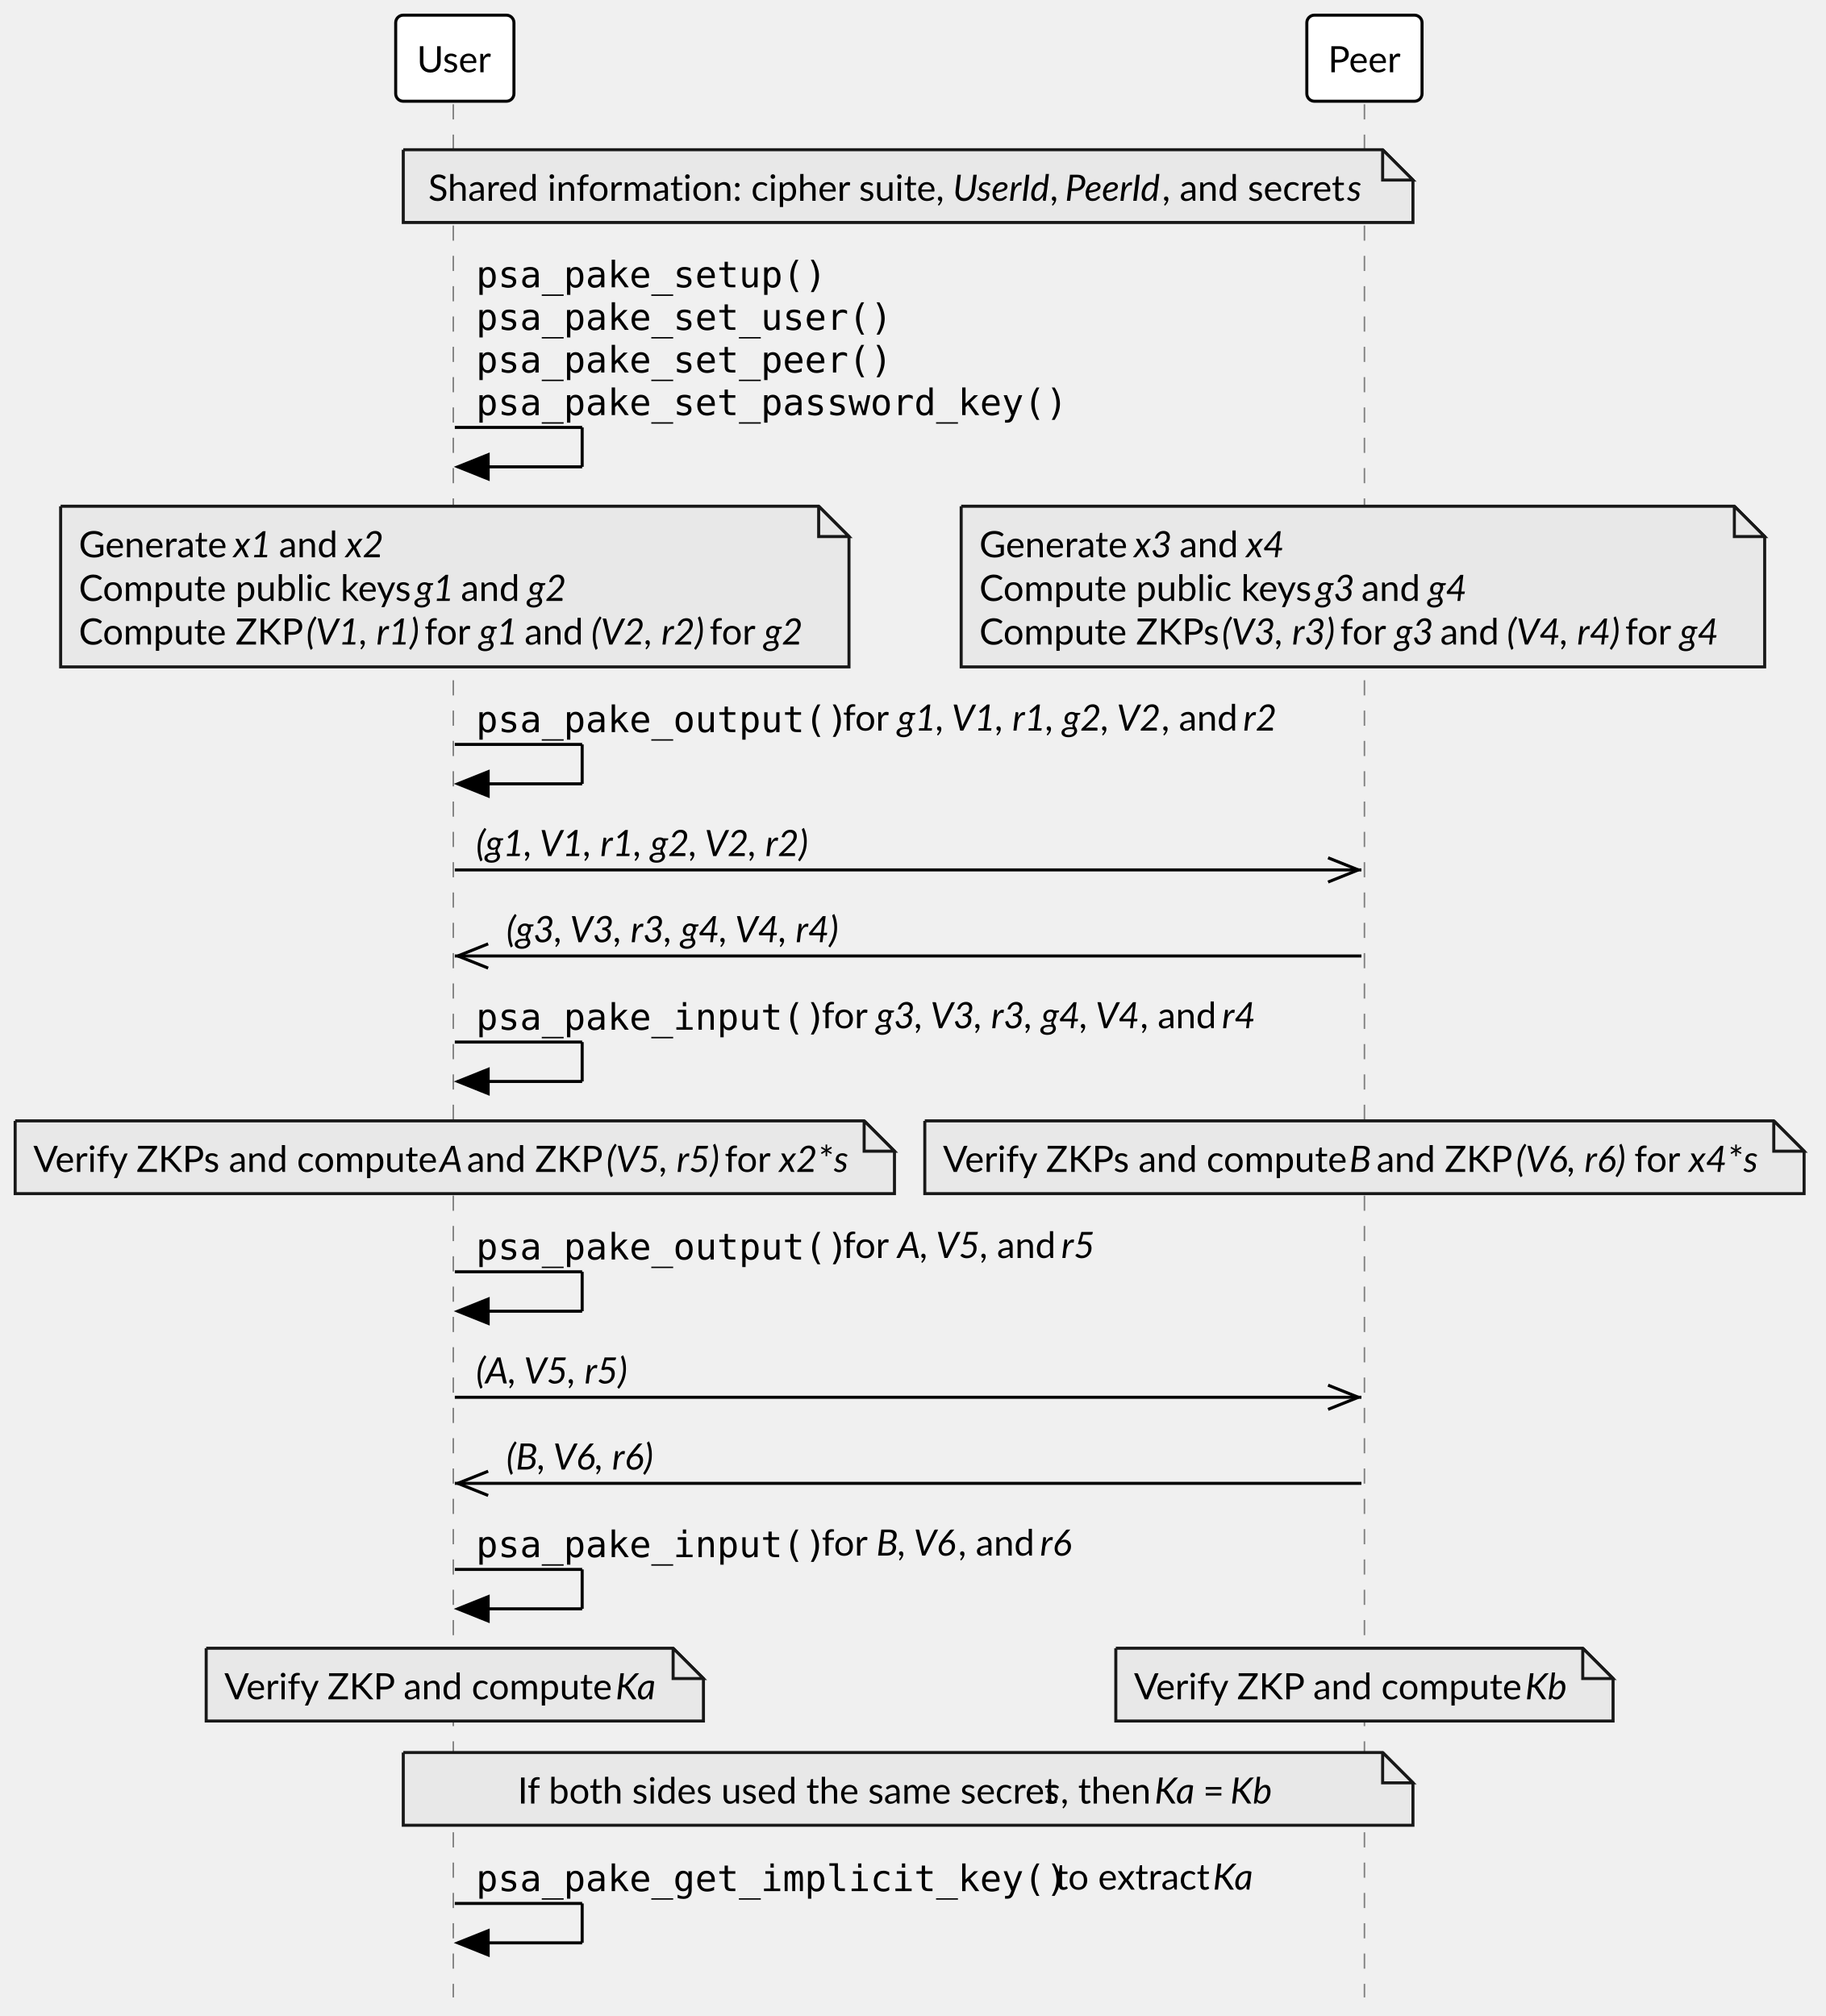
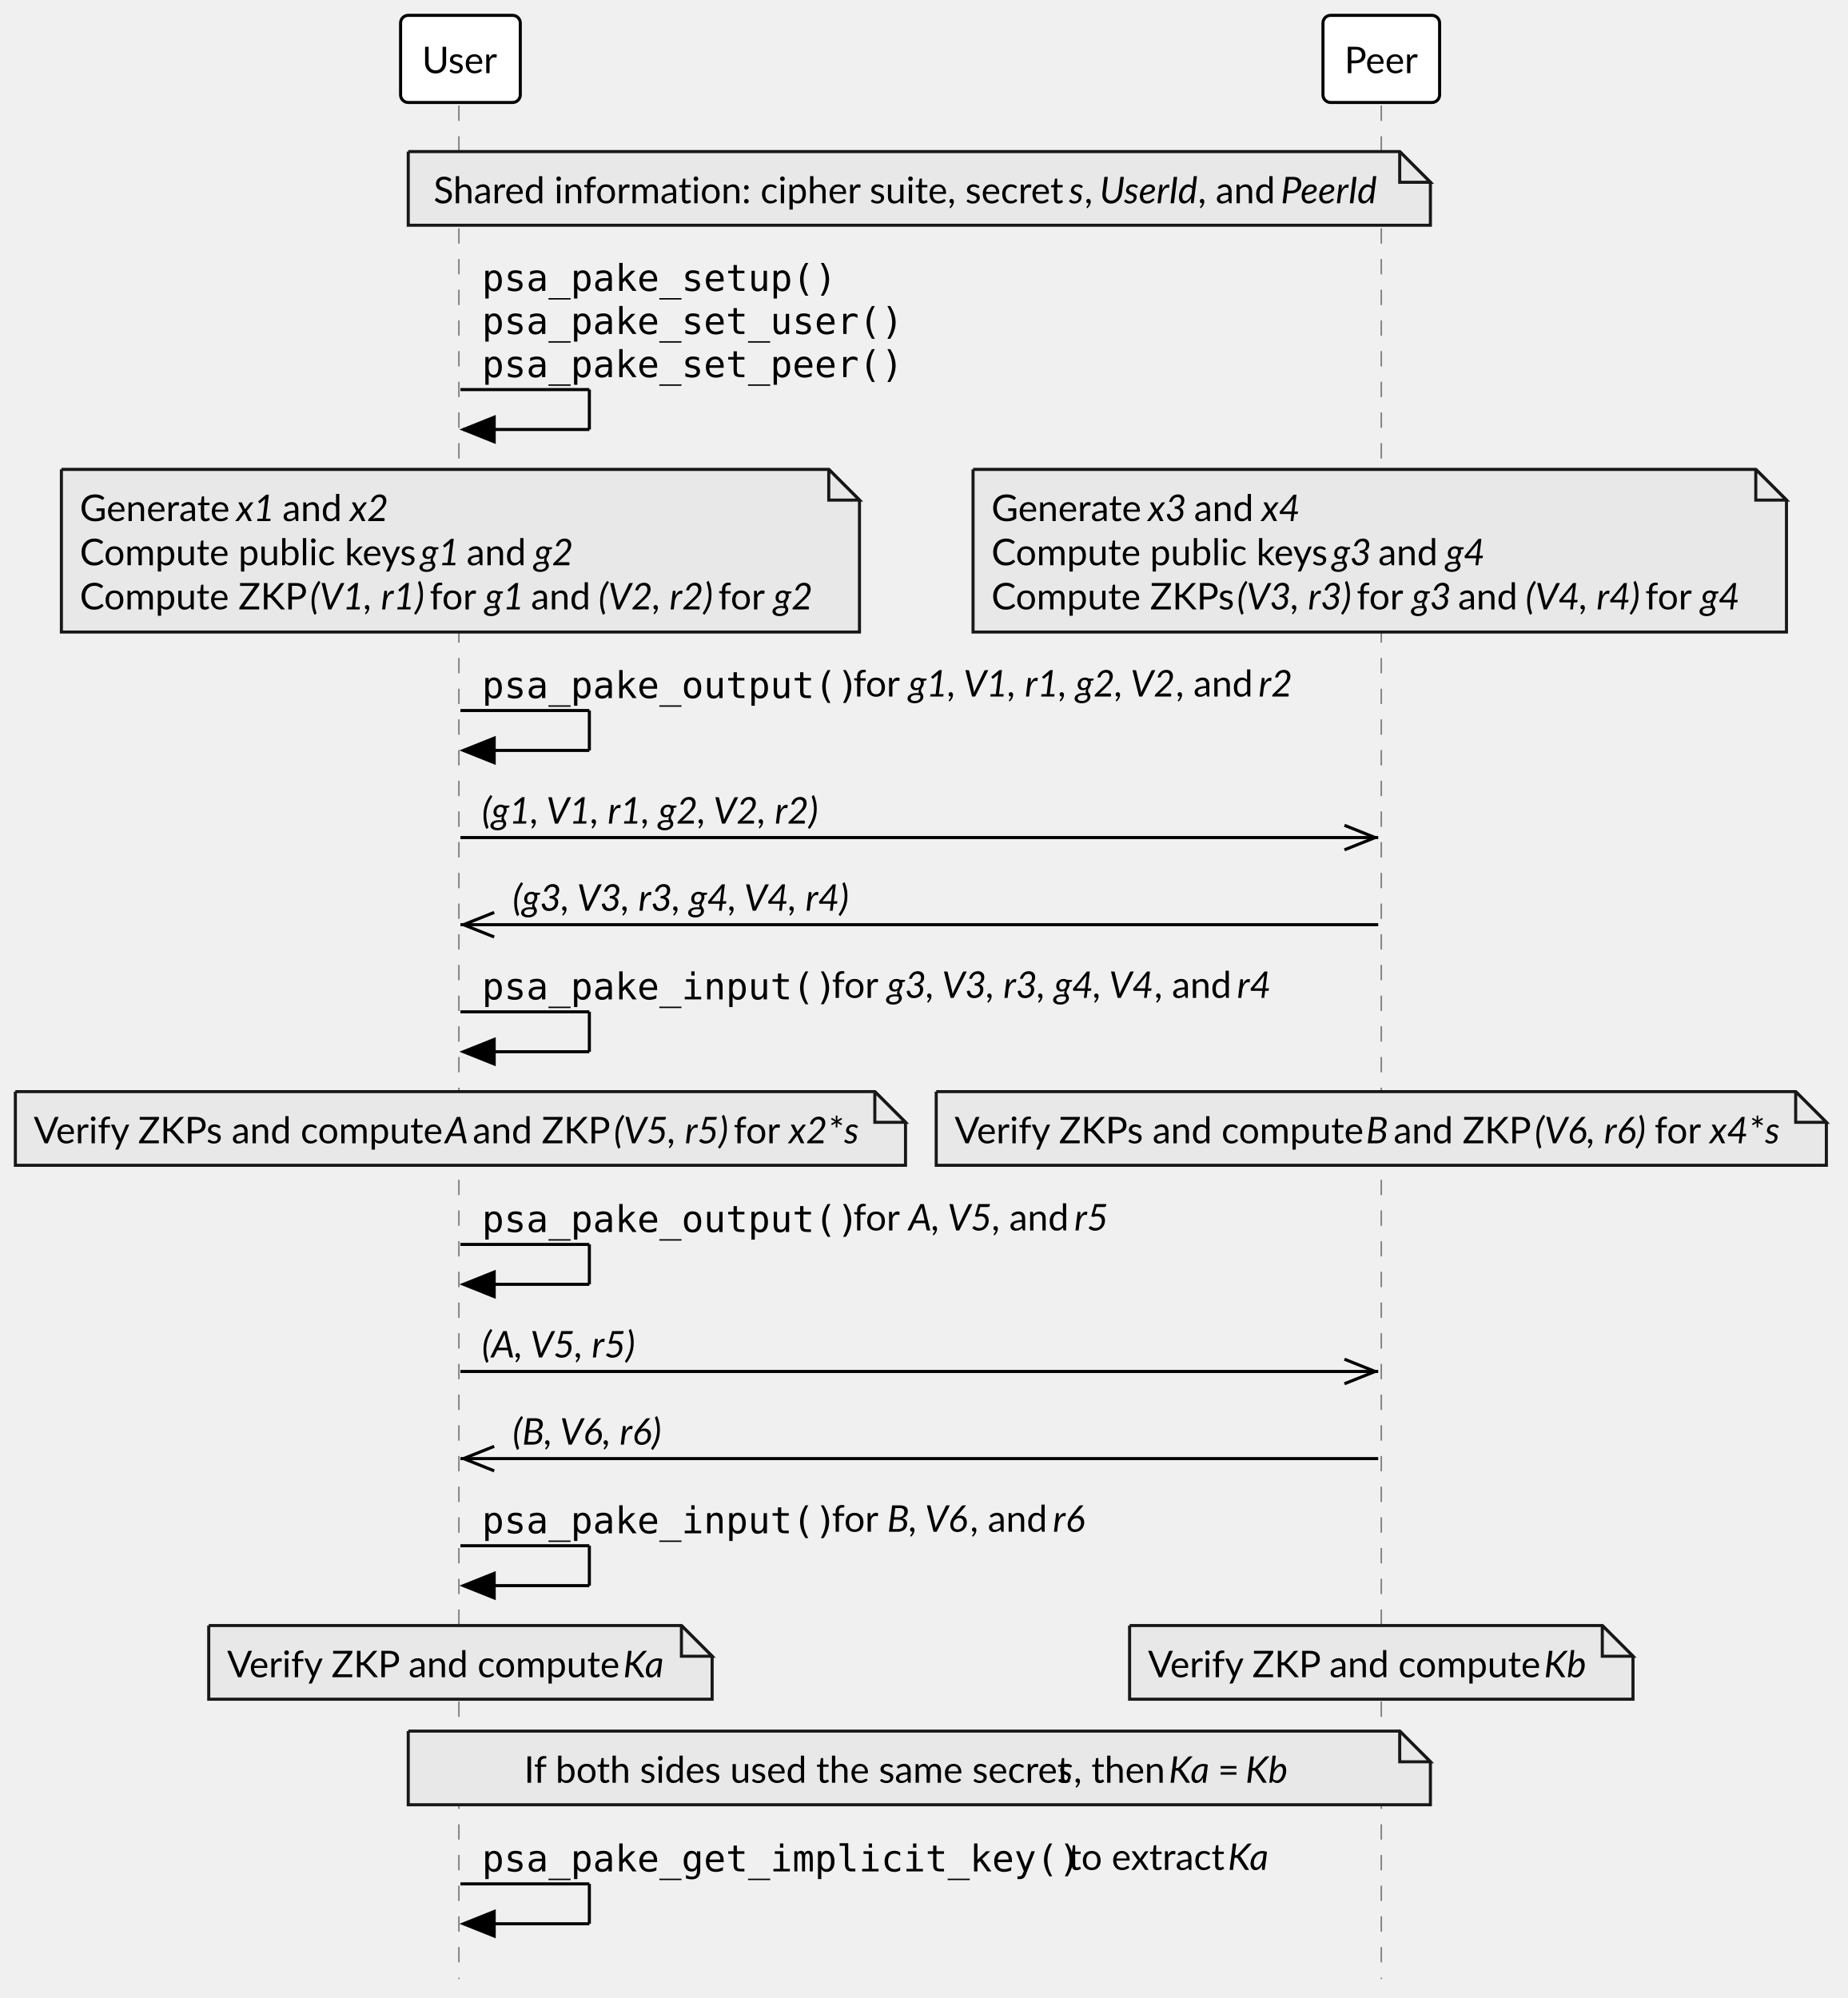
- <svg xmlns="http://www.w3.org/2000/svg" contentStyleType="text/css" height="665px" preserveAspectRatio="none" style="width:602px;height:665px;background:#FFFFFF;" version="1.1" viewBox="0 0 602 665" width="602px" zoomAndPan="magnify">
+ <svg xmlns="http://www.w3.org/2000/svg" contentStyleType="text/css" height="651px" preserveAspectRatio="none" style="width:602px;height:651px;background:#FFFFFF55;" version="1.1" viewBox="0 0 602 651" width="602px" zoomAndPan="magnify">
  <defs />
  <g>
-     <line style="stroke:#808080;stroke-width:0.5;stroke-dasharray:5.0,5.0;" x1="149.5" x2="149.5" y1="34.392" y2="658.869" />
-     <line style="stroke:#808080;stroke-width:0.5;stroke-dasharray:5.0,5.0;" x1="450" x2="450" y1="34.392" y2="658.869" />
+     <line style="stroke:#808080;stroke-width:0.5;stroke-dasharray:5.0,5.0;" x1="149.5" x2="149.5" y1="34.392" y2="644.818" />
+     <line style="stroke:#808080;stroke-width:0.5;stroke-dasharray:5.0,5.0;" x1="450" x2="450" y1="34.392" y2="644.818" />
    <rect fill="#FFFFFF" height="28.392" rx="2.5" ry="2.5" style="stroke:#000000;stroke-width:1.0;" width="39" x="130.5" y="5" />
    <text fill="#000000" font-family="Lato,sans-serif" font-size="12" lengthAdjust="spacing" textLength="25" x="137.5" y="23.837">User</text>
    <rect fill="#FFFFFF" height="28.392" rx="2.5" ry="2.5" style="stroke:#000000;stroke-width:1.0;" width="38" x="431" y="5" />
    <text fill="#000000" font-family="Lato,sans-serif" font-size="12" lengthAdjust="spacing" textLength="24" x="438" y="23.837">Peer</text>
    <path d="M133,49.392 L133,73.392 L466,73.392 L466,59.392 L456,49.392 L133,49.392 " fill="#E8E8E8" style="stroke:#181818;stroke-width:1.0;" />
    <path d="M456,49.392 L456,59.392 L466,59.392 L456,49.392 " fill="#E8E8E8" style="stroke:#181818;stroke-width:1.0;" />
-     <text fill="#000000" font-family="Lato,sans-serif" font-size="12" lengthAdjust="spacing" textLength="171" x="141.25" y="66.23">Shared information: cipher suite,</text>
-     <text fill="#000000" font-family="Lato,sans-serif" font-size="12" font-style="italic" lengthAdjust="spacing" textLength="32" x="314.25" y="66.23">UserId</text>
-     <text fill="#000000" font-family="Lato,sans-serif" font-size="12" lengthAdjust="spacing" textLength="3" x="346.25" y="66.23">,</text>
-     <text fill="#000000" font-family="Lato,sans-serif" font-size="12" font-style="italic" lengthAdjust="spacing" textLength="32" x="351.25" y="66.23">PeerId</text>
-     <text fill="#000000" font-family="Lato,sans-serif" font-size="12" lengthAdjust="spacing" textLength="59" x="383.25" y="66.23">, and secret</text>
-     <text fill="#000000" font-family="Lato,sans-serif" font-size="12" font-style="italic" lengthAdjust="spacing" textLength="5" x="444.25" y="66.23">s</text>
-     <line style="stroke:#000000;stroke-width:1.0;" x1="150" x2="192" y1="140.987" y2="140.987" />
-     <line style="stroke:#000000;stroke-width:1.0;" x1="192" x2="192" y1="140.987" y2="153.987" />
-     <line style="stroke:#000000;stroke-width:1.0;" x1="151" x2="192" y1="153.987" y2="153.987" />
-     <polygon fill="#000000" points="161,149.987,151,153.987,161,157.987" style="stroke:#000000;stroke-width:1.0;" />
+     <text fill="#000000" font-family="Lato,sans-serif" font-size="12" lengthAdjust="spacing" textLength="205" x="141.25" y="66.23">Shared information: cipher suite, secret</text>
+     <text fill="#000000" font-family="Lato,sans-serif" font-size="12" font-style="italic" lengthAdjust="spacing" textLength="5" x="348.25" y="66.23">s</text>
+     <text fill="#000000" font-family="Lato,sans-serif" font-size="12" lengthAdjust="spacing" textLength="3" x="353.25" y="66.23">,</text>
+     <text fill="#000000" font-family="Lato,sans-serif" font-size="12" font-style="italic" lengthAdjust="spacing" textLength="32" x="358.25" y="66.23">UserId</text>
+     <text fill="#000000" font-family="Lato,sans-serif" font-size="12" lengthAdjust="spacing" textLength="25" x="390.25" y="66.23">, and</text>
+     <text fill="#000000" font-family="Lato,sans-serif" font-size="12" font-style="italic" lengthAdjust="spacing" textLength="32" x="417.25" y="66.23">PeerId</text>
+     <line style="stroke:#000000;stroke-width:1.0;" x1="150" x2="192" y1="126.936" y2="126.936" />
+     <line style="stroke:#000000;stroke-width:1.0;" x1="192" x2="192" y1="126.936" y2="139.936" />
+     <line style="stroke:#000000;stroke-width:1.0;" x1="151" x2="192" y1="139.936" y2="139.936" />
+     <polygon fill="#000000" points="161,135.936,151,139.936,161,143.936" style="stroke:#000000;stroke-width:1.0;" />
    <text fill="#000000" font-family="Consolas,Menlo,monospace" font-size="12" lengthAdjust="spacing" textLength="112" x="157" y="94.772">psa_pake_setup()</text>
    <text fill="#000000" font-family="Consolas,Menlo,monospace" font-size="12" lengthAdjust="spacing" textLength="133" x="157" y="108.823">psa_pake_set_user()</text>
    <text fill="#000000" font-family="Consolas,Menlo,monospace" font-size="12" lengthAdjust="spacing" textLength="133" x="157" y="122.874">psa_pake_set_peer()</text>
-     <text fill="#000000" font-family="Consolas,Menlo,monospace" font-size="12" lengthAdjust="spacing" textLength="189" x="157" y="136.925">psa_pake_set_password_key()</text>
-     <path d="M20,166.987 L20,219.987 L280,219.987 L280,176.987 L270,166.987 L20,166.987 " fill="#E8E8E8" style="stroke:#181818;stroke-width:1.0;" />
-     <path d="M270,166.987 L270,176.987 L280,176.987 L270,166.987 " fill="#E8E8E8" style="stroke:#181818;stroke-width:1.0;" />
-     <text fill="#000000" font-family="Lato,sans-serif" font-size="12" lengthAdjust="spacing" textLength="49" x="26" y="183.825">Generate</text>
-     <text fill="#000000" font-family="Lato,sans-serif" font-size="12" font-style="italic" lengthAdjust="spacing" textLength="13" x="77" y="183.825">x1</text>
-     <text fill="#000000" font-family="Lato,sans-serif" font-size="12" lengthAdjust="spacing" textLength="20" x="92" y="183.825">and</text>
-     <text fill="#000000" font-family="Lato,sans-serif" font-size="12" font-style="italic" lengthAdjust="spacing" textLength="13" x="114" y="183.825">x2</text>
-     <text fill="#000000" font-family="Lato,sans-serif" font-size="12" lengthAdjust="spacing" textLength="109" x="26" y="198.217">Compute public keys</text>
-     <text fill="#000000" font-family="Lato,sans-serif" font-size="12" font-style="italic" lengthAdjust="spacing" textLength="13" x="137" y="198.217">g1</text>
-     <text fill="#000000" font-family="Lato,sans-serif" font-size="12" lengthAdjust="spacing" textLength="20" x="152" y="198.217">and</text>
-     <text fill="#000000" font-family="Lato,sans-serif" font-size="12" font-style="italic" lengthAdjust="spacing" textLength="13" x="174" y="198.217">g2</text>
-     <text fill="#000000" font-family="Lato,sans-serif" font-size="12" lengthAdjust="spacing" textLength="73" x="26" y="212.609">Compute ZKP</text>
-     <text fill="#000000" font-family="Lato,sans-serif" font-size="12" font-style="italic" lengthAdjust="spacing" textLength="37" x="101" y="212.609">(V1, r1)</text>
-     <text fill="#000000" font-family="Lato,sans-serif" font-size="12" lengthAdjust="spacing" textLength="16" x="140" y="212.609">for</text>
-     <text fill="#000000" font-family="Lato,sans-serif" font-size="12" font-style="italic" lengthAdjust="spacing" textLength="13" x="158" y="212.609">g1</text>
-     <text fill="#000000" font-family="Lato,sans-serif" font-size="12" lengthAdjust="spacing" textLength="20" x="173" y="212.609">and</text>
-     <text fill="#000000" font-family="Lato,sans-serif" font-size="12" font-style="italic" lengthAdjust="spacing" textLength="37" x="195" y="212.609">(V2, r2)</text>
-     <text fill="#000000" font-family="Lato,sans-serif" font-size="12" lengthAdjust="spacing" textLength="16" x="234" y="212.609">for</text>
-     <text fill="#000000" font-family="Lato,sans-serif" font-size="12" font-style="italic" lengthAdjust="spacing" textLength="13" x="252" y="212.609">g2</text>
-     <path d="M317,166.987 L317,219.987 L582,219.987 L582,176.987 L572,166.987 L317,166.987 " fill="#E8E8E8" style="stroke:#181818;stroke-width:1.0;" />
-     <path d="M572,166.987 L572,176.987 L582,176.987 L572,166.987 " fill="#E8E8E8" style="stroke:#181818;stroke-width:1.0;" />
-     <text fill="#000000" font-family="Lato,sans-serif" font-size="12" lengthAdjust="spacing" textLength="49" x="323" y="183.825">Generate</text>
-     <text fill="#000000" font-family="Lato,sans-serif" font-size="12" font-style="italic" lengthAdjust="spacing" textLength="13" x="374" y="183.825">x3</text>
-     <text fill="#000000" font-family="Lato,sans-serif" font-size="12" lengthAdjust="spacing" textLength="20" x="389" y="183.825">and</text>
-     <text fill="#000000" font-family="Lato,sans-serif" font-size="12" font-style="italic" lengthAdjust="spacing" textLength="13" x="411" y="183.825">x4</text>
-     <text fill="#000000" font-family="Lato,sans-serif" font-size="12" lengthAdjust="spacing" textLength="109" x="323" y="198.217">Compute public keys</text>
-     <text fill="#000000" font-family="Lato,sans-serif" font-size="12" font-style="italic" lengthAdjust="spacing" textLength="13" x="434" y="198.217">g3</text>
-     <text fill="#000000" font-family="Lato,sans-serif" font-size="12" lengthAdjust="spacing" textLength="20" x="449" y="198.217">and</text>
-     <text fill="#000000" font-family="Lato,sans-serif" font-size="12" font-style="italic" lengthAdjust="spacing" textLength="13" x="471" y="198.217">g4</text>
-     <text fill="#000000" font-family="Lato,sans-serif" font-size="12" lengthAdjust="spacing" textLength="78" x="323" y="212.609">Compute ZKPs</text>
-     <text fill="#000000" font-family="Lato,sans-serif" font-size="12" font-style="italic" lengthAdjust="spacing" textLength="37" x="403" y="212.609">(V3, r3)</text>
-     <text fill="#000000" font-family="Lato,sans-serif" font-size="12" lengthAdjust="spacing" textLength="16" x="442" y="212.609">for</text>
-     <text fill="#000000" font-family="Lato,sans-serif" font-size="12" font-style="italic" lengthAdjust="spacing" textLength="13" x="460" y="212.609">g3</text>
-     <text fill="#000000" font-family="Lato,sans-serif" font-size="12" lengthAdjust="spacing" textLength="20" x="475" y="212.609">and</text>
-     <text fill="#000000" font-family="Lato,sans-serif" font-size="12" font-style="italic" lengthAdjust="spacing" textLength="37" x="497" y="212.609">(V4, r4)</text>
-     <text fill="#000000" font-family="Lato,sans-serif" font-size="12" lengthAdjust="spacing" textLength="16" x="536" y="212.609">for</text>
-     <text fill="#000000" font-family="Lato,sans-serif" font-size="12" font-style="italic" lengthAdjust="spacing" textLength="13" x="554" y="212.609">g4</text>
-     <line style="stroke:#000000;stroke-width:1.0;" x1="150" x2="192" y1="245.556" y2="245.556" />
-     <line style="stroke:#000000;stroke-width:1.0;" x1="192" x2="192" y1="245.556" y2="258.556" />
-     <line style="stroke:#000000;stroke-width:1.0;" x1="151" x2="192" y1="258.556" y2="258.556" />
-     <polygon fill="#000000" points="161,254.556,151,258.556,161,262.556" style="stroke:#000000;stroke-width:1.0;" />
-     <text fill="#000000" font-family="Consolas,Menlo,monospace" font-size="12" lengthAdjust="spacing" textLength="119" x="157" y="241.493">psa_pake_output()</text>
-     <text fill="#000000" font-family="Lato,sans-serif" font-size="12" lengthAdjust="spacing" textLength="16" x="278" y="241.001">for</text>
-     <text fill="#000000" font-family="Lato,sans-serif" font-size="12" font-style="italic" lengthAdjust="spacing" textLength="87" x="296" y="241.001">g1, V1, r1, g2, V2</text>
-     <text fill="#000000" font-family="Lato,sans-serif" font-size="12" lengthAdjust="spacing" textLength="25" x="383" y="241.001">, and</text>
-     <text fill="#000000" font-family="Lato,sans-serif" font-size="12" font-style="italic" lengthAdjust="spacing" textLength="11" x="410" y="241.001">r2</text>
-     <line style="stroke:#000000;stroke-width:1.0;" x1="448" x2="438" y1="286.948" y2="282.948" />
-     <line style="stroke:#000000;stroke-width:1.0;" x1="448" x2="438" y1="286.948" y2="290.948" />
-     <line style="stroke:#000000;stroke-width:1.0;" x1="150" x2="449" y1="286.948" y2="286.948" />
-     <text fill="#000000" font-family="Lato,sans-serif" font-size="12" font-style="italic" lengthAdjust="spacing" textLength="109" x="157" y="282.393">(g1, V1, r1, g2, V2, r2)</text>
-     <line style="stroke:#000000;stroke-width:1.0;" x1="151" x2="161" y1="315.34" y2="311.34" />
-     <line style="stroke:#000000;stroke-width:1.0;" x1="151" x2="161" y1="315.34" y2="319.34" />
-     <line style="stroke:#000000;stroke-width:1.0;" x1="150" x2="449" y1="315.34" y2="315.34" />
-     <text fill="#000000" font-family="Lato,sans-serif" font-size="12" font-style="italic" lengthAdjust="spacing" textLength="109" x="167" y="310.785">(g3, V3, r3, g4, V4, r4)</text>
-     <line style="stroke:#000000;stroke-width:1.0;" x1="150" x2="192" y1="343.732" y2="343.732" />
-     <line style="stroke:#000000;stroke-width:1.0;" x1="192" x2="192" y1="343.732" y2="356.732" />
-     <line style="stroke:#000000;stroke-width:1.0;" x1="151" x2="192" y1="356.732" y2="356.732" />
-     <polygon fill="#000000" points="161,352.732,151,356.732,161,360.732" style="stroke:#000000;stroke-width:1.0;" />
-     <text fill="#000000" font-family="Consolas,Menlo,monospace" font-size="12" lengthAdjust="spacing" textLength="112" x="157" y="339.669">psa_pake_input()</text>
-     <text fill="#000000" font-family="Lato,sans-serif" font-size="12" lengthAdjust="spacing" textLength="16" x="271" y="339.177">for</text>
-     <text fill="#000000" font-family="Lato,sans-serif" font-size="12" font-style="italic" lengthAdjust="spacing" textLength="87" x="289" y="339.177">g3, V3, r3, g4, V4</text>
-     <text fill="#000000" font-family="Lato,sans-serif" font-size="12" lengthAdjust="spacing" textLength="25" x="376" y="339.177">, and</text>
-     <text fill="#000000" font-family="Lato,sans-serif" font-size="12" font-style="italic" lengthAdjust="spacing" textLength="11" x="403" y="339.177">r4</text>
-     <path d="M5,369.732 L5,393.732 L295,393.732 L295,379.732 L285,369.732 L5,369.732 " fill="#E8E8E8" style="stroke:#181818;stroke-width:1.0;" />
-     <path d="M285,369.732 L285,379.732 L295,379.732 L285,369.732 " fill="#E8E8E8" style="stroke:#181818;stroke-width:1.0;" />
-     <text fill="#000000" font-family="Lato,sans-serif" font-size="12" lengthAdjust="spacing" textLength="132" x="11" y="386.569">Verify ZKPs and compute</text>
-     <text fill="#000000" font-family="Lato,sans-serif" font-size="12" font-style="italic" lengthAdjust="spacing" textLength="7" x="145" y="386.569">A</text>
-     <text fill="#000000" font-family="Lato,sans-serif" font-size="12" lengthAdjust="spacing" textLength="44" x="154" y="386.569">and ZKP</text>
-     <text fill="#000000" font-family="Lato,sans-serif" font-size="12" font-style="italic" lengthAdjust="spacing" textLength="37" x="200" y="386.569">(V5, r5)</text>
-     <text fill="#000000" font-family="Lato,sans-serif" font-size="12" lengthAdjust="spacing" textLength="16" x="239" y="386.569">for</text>
-     <text fill="#000000" font-family="Lato,sans-serif" font-size="12" font-style="italic" lengthAdjust="spacing" textLength="13" x="257" y="386.569">x2</text>
-     <text fill="#000000" font-family="Lato,sans-serif" font-size="12" lengthAdjust="spacing" textLength="5" x="270" y="386.569">*</text>
-     <text fill="#000000" font-family="Lato,sans-serif" font-size="12" font-style="italic" lengthAdjust="spacing" textLength="5" x="275" y="386.569">s</text>
-     <path d="M305,369.732 L305,393.732 L595,393.732 L595,379.732 L585,369.732 L305,369.732 " fill="#E8E8E8" style="stroke:#181818;stroke-width:1.0;" />
-     <path d="M585,369.732 L585,379.732 L595,379.732 L585,369.732 " fill="#E8E8E8" style="stroke:#181818;stroke-width:1.0;" />
-     <text fill="#000000" font-family="Lato,sans-serif" font-size="12" lengthAdjust="spacing" textLength="132" x="311" y="386.569">Verify ZKPs and compute</text>
-     <text fill="#000000" font-family="Lato,sans-serif" font-size="12" font-style="italic" lengthAdjust="spacing" textLength="7" x="445" y="386.569">B</text>
-     <text fill="#000000" font-family="Lato,sans-serif" font-size="12" lengthAdjust="spacing" textLength="44" x="454" y="386.569">and ZKP</text>
-     <text fill="#000000" font-family="Lato,sans-serif" font-size="12" font-style="italic" lengthAdjust="spacing" textLength="37" x="500" y="386.569">(V6, r6)</text>
-     <text fill="#000000" font-family="Lato,sans-serif" font-size="12" lengthAdjust="spacing" textLength="16" x="539" y="386.569">for</text>
-     <text fill="#000000" font-family="Lato,sans-serif" font-size="12" font-style="italic" lengthAdjust="spacing" textLength="13" x="557" y="386.569">x4</text>
-     <text fill="#000000" font-family="Lato,sans-serif" font-size="12" lengthAdjust="spacing" textLength="5" x="570" y="386.569">*</text>
-     <text fill="#000000" font-family="Lato,sans-serif" font-size="12" font-style="italic" lengthAdjust="spacing" textLength="5" x="575" y="386.569">s</text>
-     <line style="stroke:#000000;stroke-width:1.0;" x1="150" x2="192" y1="419.516" y2="419.516" />
-     <line style="stroke:#000000;stroke-width:1.0;" x1="192" x2="192" y1="419.516" y2="432.516" />
-     <line style="stroke:#000000;stroke-width:1.0;" x1="151" x2="192" y1="432.516" y2="432.516" />
-     <polygon fill="#000000" points="161,428.516,151,432.516,161,436.516" style="stroke:#000000;stroke-width:1.0;" />
-     <text fill="#000000" font-family="Consolas,Menlo,monospace" font-size="12" lengthAdjust="spacing" textLength="119" x="157" y="415.454">psa_pake_output()</text>
-     <text fill="#000000" font-family="Lato,sans-serif" font-size="12" lengthAdjust="spacing" textLength="16" x="278" y="414.962">for</text>
-     <text fill="#000000" font-family="Lato,sans-serif" font-size="12" font-style="italic" lengthAdjust="spacing" textLength="27" x="296" y="414.962">A, V5</text>
-     <text fill="#000000" font-family="Lato,sans-serif" font-size="12" lengthAdjust="spacing" textLength="25" x="323" y="414.962">, and</text>
-     <text fill="#000000" font-family="Lato,sans-serif" font-size="12" font-style="italic" lengthAdjust="spacing" textLength="11" x="350" y="414.962">r5</text>
-     <line style="stroke:#000000;stroke-width:1.0;" x1="448" x2="438" y1="460.908" y2="456.908" />
-     <line style="stroke:#000000;stroke-width:1.0;" x1="448" x2="438" y1="460.908" y2="464.908" />
-     <line style="stroke:#000000;stroke-width:1.0;" x1="150" x2="449" y1="460.908" y2="460.908" />
-     <text fill="#000000" font-family="Lato,sans-serif" font-size="12" font-style="italic" lengthAdjust="spacing" textLength="49" x="157" y="456.354">(A, V5, r5)</text>
-     <line style="stroke:#000000;stroke-width:1.0;" x1="151" x2="161" y1="489.3" y2="485.3" />
-     <line style="stroke:#000000;stroke-width:1.0;" x1="151" x2="161" y1="489.3" y2="493.3" />
-     <line style="stroke:#000000;stroke-width:1.0;" x1="150" x2="449" y1="489.3" y2="489.3" />
-     <text fill="#000000" font-family="Lato,sans-serif" font-size="12" font-style="italic" lengthAdjust="spacing" textLength="49" x="167" y="484.746">(B, V6, r6)</text>
-     <line style="stroke:#000000;stroke-width:1.0;" x1="150" x2="192" y1="517.692" y2="517.692" />
-     <line style="stroke:#000000;stroke-width:1.0;" x1="192" x2="192" y1="517.692" y2="530.692" />
-     <line style="stroke:#000000;stroke-width:1.0;" x1="151" x2="192" y1="530.692" y2="530.692" />
-     <polygon fill="#000000" points="161,526.692,151,530.692,161,534.692" style="stroke:#000000;stroke-width:1.0;" />
-     <text fill="#000000" font-family="Consolas,Menlo,monospace" font-size="12" lengthAdjust="spacing" textLength="112" x="157" y="513.63">psa_pake_input()</text>
-     <text fill="#000000" font-family="Lato,sans-serif" font-size="12" lengthAdjust="spacing" textLength="16" x="271" y="513.138">for</text>
-     <text fill="#000000" font-family="Lato,sans-serif" font-size="12" font-style="italic" lengthAdjust="spacing" textLength="27" x="289" y="513.138">B, V6</text>
-     <text fill="#000000" font-family="Lato,sans-serif" font-size="12" lengthAdjust="spacing" textLength="25" x="316" y="513.138">, and</text>
-     <text fill="#000000" font-family="Lato,sans-serif" font-size="12" font-style="italic" lengthAdjust="spacing" textLength="11" x="343" y="513.138">r6</text>
-     <path d="M68,543.692 L68,567.692 L232,567.692 L232,553.692 L222,543.692 L68,543.692 " fill="#E8E8E8" style="stroke:#181818;stroke-width:1.0;" />
-     <path d="M222,543.692 L222,553.692 L232,553.692 L222,543.692 " fill="#E8E8E8" style="stroke:#181818;stroke-width:1.0;" />
-     <text fill="#000000" font-family="Lato,sans-serif" font-size="12" lengthAdjust="spacing" textLength="127" x="74" y="560.53">Verify ZKP and compute</text>
-     <text fill="#000000" font-family="Lato,sans-serif" font-size="12" font-style="italic" lengthAdjust="spacing" textLength="14" x="203" y="560.53">Ka</text>
-     <path d="M368,543.692 L368,567.692 L532,567.692 L532,553.692 L522,543.692 L368,543.692 " fill="#E8E8E8" style="stroke:#181818;stroke-width:1.0;" />
-     <path d="M522,543.692 L522,553.692 L532,553.692 L522,543.692 " fill="#E8E8E8" style="stroke:#181818;stroke-width:1.0;" />
-     <text fill="#000000" font-family="Lato,sans-serif" font-size="12" lengthAdjust="spacing" textLength="127" x="374" y="560.53">Verify ZKP and compute</text>
-     <text fill="#000000" font-family="Lato,sans-serif" font-size="12" font-style="italic" lengthAdjust="spacing" textLength="14" x="503" y="560.53">Kb</text>
-     <path d="M133,578.085 L133,602.085 L466,602.085 L466,588.085 L456,578.085 L133,578.085 " fill="#E8E8E8" style="stroke:#181818;stroke-width:1.0;" />
-     <path d="M456,578.085 L456,588.085 L466,588.085 L456,578.085 " fill="#E8E8E8" style="stroke:#181818;stroke-width:1.0;" />
-     <text fill="#000000" font-family="Lato,sans-serif" font-size="12" lengthAdjust="spacing" textLength="172" x="170.75" y="594.922">If both sides used the same secret</text>
-     <text fill="#000000" font-family="Lato,sans-serif" font-size="12" font-style="italic" lengthAdjust="spacing" textLength="5" x="344.75" y="594.922">s</text>
-     <text fill="#000000" font-family="Lato,sans-serif" font-size="12" lengthAdjust="spacing" textLength="29" x="349.75" y="594.922">, then</text>
-     <text fill="#000000" font-family="Lato,sans-serif" font-size="12" font-style="italic" lengthAdjust="spacing" textLength="14" x="380.75" y="594.922">Ka</text>
-     <text fill="#000000" font-family="Lato,sans-serif" font-size="12" lengthAdjust="spacing" textLength="7" x="396.75" y="594.922">=</text>
-     <text fill="#000000" font-family="Lato,sans-serif" font-size="12" font-style="italic" lengthAdjust="spacing" textLength="14" x="405.75" y="594.922">Kb</text>
-     <line style="stroke:#000000;stroke-width:1.0;" x1="150" x2="192" y1="627.869" y2="627.869" />
-     <line style="stroke:#000000;stroke-width:1.0;" x1="192" x2="192" y1="627.869" y2="640.869" />
-     <line style="stroke:#000000;stroke-width:1.0;" x1="151" x2="192" y1="640.869" y2="640.869" />
-     <polygon fill="#000000" points="161,636.869,151,640.869,161,644.869" style="stroke:#000000;stroke-width:1.0;" />
-     <text fill="#000000" font-family="Consolas,Menlo,monospace" font-size="12" lengthAdjust="spacing" textLength="189" x="157" y="623.806">psa_pake_get_implicit_key()</text>
-     <text fill="#000000" font-family="Lato,sans-serif" font-size="12" lengthAdjust="spacing" textLength="50" x="348" y="623.314">to extract</text>
-     <text fill="#000000" font-family="Lato,sans-serif" font-size="12" font-style="italic" lengthAdjust="spacing" textLength="14" x="400" y="623.314">Ka</text>
+     <path d="M20,152.936 L20,205.936 L280,205.936 L280,162.936 L270,152.936 L20,152.936 " fill="#E8E8E8" style="stroke:#181818;stroke-width:1.0;" />
+     <path d="M270,152.936 L270,162.936 L280,162.936 L270,152.936 " fill="#E8E8E8" style="stroke:#181818;stroke-width:1.0;" />
+     <text fill="#000000" font-family="Lato,sans-serif" font-size="12" lengthAdjust="spacing" textLength="49" x="26" y="169.774">Generate</text>
+     <text fill="#000000" font-family="Lato,sans-serif" font-size="12" font-style="italic" lengthAdjust="spacing" textLength="13" x="77" y="169.774">x1</text>
+     <text fill="#000000" font-family="Lato,sans-serif" font-size="12" lengthAdjust="spacing" textLength="20" x="92" y="169.774">and</text>
+     <text fill="#000000" font-family="Lato,sans-serif" font-size="12" font-style="italic" lengthAdjust="spacing" textLength="13" x="114" y="169.774">x2</text>
+     <text fill="#000000" font-family="Lato,sans-serif" font-size="12" lengthAdjust="spacing" textLength="109" x="26" y="184.166">Compute public keys</text>
+     <text fill="#000000" font-family="Lato,sans-serif" font-size="12" font-style="italic" lengthAdjust="spacing" textLength="13" x="137" y="184.166">g1</text>
+     <text fill="#000000" font-family="Lato,sans-serif" font-size="12" lengthAdjust="spacing" textLength="20" x="152" y="184.166">and</text>
+     <text fill="#000000" font-family="Lato,sans-serif" font-size="12" font-style="italic" lengthAdjust="spacing" textLength="13" x="174" y="184.166">g2</text>
+     <text fill="#000000" font-family="Lato,sans-serif" font-size="12" lengthAdjust="spacing" textLength="73" x="26" y="198.558">Compute ZKP</text>
+     <text fill="#000000" font-family="Lato,sans-serif" font-size="12" font-style="italic" lengthAdjust="spacing" textLength="37" x="101" y="198.558">(V1, r1)</text>
+     <text fill="#000000" font-family="Lato,sans-serif" font-size="12" lengthAdjust="spacing" textLength="16" x="140" y="198.558">for</text>
+     <text fill="#000000" font-family="Lato,sans-serif" font-size="12" font-style="italic" lengthAdjust="spacing" textLength="13" x="158" y="198.558">g1</text>
+     <text fill="#000000" font-family="Lato,sans-serif" font-size="12" lengthAdjust="spacing" textLength="20" x="173" y="198.558">and</text>
+     <text fill="#000000" font-family="Lato,sans-serif" font-size="12" font-style="italic" lengthAdjust="spacing" textLength="37" x="195" y="198.558">(V2, r2)</text>
+     <text fill="#000000" font-family="Lato,sans-serif" font-size="12" lengthAdjust="spacing" textLength="16" x="234" y="198.558">for</text>
+     <text fill="#000000" font-family="Lato,sans-serif" font-size="12" font-style="italic" lengthAdjust="spacing" textLength="13" x="252" y="198.558">g2</text>
+     <path d="M317,152.936 L317,205.936 L582,205.936 L582,162.936 L572,152.936 L317,152.936 " fill="#E8E8E8" style="stroke:#181818;stroke-width:1.0;" />
+     <path d="M572,152.936 L572,162.936 L582,162.936 L572,152.936 " fill="#E8E8E8" style="stroke:#181818;stroke-width:1.0;" />
+     <text fill="#000000" font-family="Lato,sans-serif" font-size="12" lengthAdjust="spacing" textLength="49" x="323" y="169.774">Generate</text>
+     <text fill="#000000" font-family="Lato,sans-serif" font-size="12" font-style="italic" lengthAdjust="spacing" textLength="13" x="374" y="169.774">x3</text>
+     <text fill="#000000" font-family="Lato,sans-serif" font-size="12" lengthAdjust="spacing" textLength="20" x="389" y="169.774">and</text>
+     <text fill="#000000" font-family="Lato,sans-serif" font-size="12" font-style="italic" lengthAdjust="spacing" textLength="13" x="411" y="169.774">x4</text>
+     <text fill="#000000" font-family="Lato,sans-serif" font-size="12" lengthAdjust="spacing" textLength="109" x="323" y="184.166">Compute public keys</text>
+     <text fill="#000000" font-family="Lato,sans-serif" font-size="12" font-style="italic" lengthAdjust="spacing" textLength="13" x="434" y="184.166">g3</text>
+     <text fill="#000000" font-family="Lato,sans-serif" font-size="12" lengthAdjust="spacing" textLength="20" x="449" y="184.166">and</text>
+     <text fill="#000000" font-family="Lato,sans-serif" font-size="12" font-style="italic" lengthAdjust="spacing" textLength="13" x="471" y="184.166">g4</text>
+     <text fill="#000000" font-family="Lato,sans-serif" font-size="12" lengthAdjust="spacing" textLength="78" x="323" y="198.558">Compute ZKPs</text>
+     <text fill="#000000" font-family="Lato,sans-serif" font-size="12" font-style="italic" lengthAdjust="spacing" textLength="37" x="403" y="198.558">(V3, r3)</text>
+     <text fill="#000000" font-family="Lato,sans-serif" font-size="12" lengthAdjust="spacing" textLength="16" x="442" y="198.558">for</text>
+     <text fill="#000000" font-family="Lato,sans-serif" font-size="12" font-style="italic" lengthAdjust="spacing" textLength="13" x="460" y="198.558">g3</text>
+     <text fill="#000000" font-family="Lato,sans-serif" font-size="12" lengthAdjust="spacing" textLength="20" x="475" y="198.558">and</text>
+     <text fill="#000000" font-family="Lato,sans-serif" font-size="12" font-style="italic" lengthAdjust="spacing" textLength="37" x="497" y="198.558">(V4, r4)</text>
+     <text fill="#000000" font-family="Lato,sans-serif" font-size="12" lengthAdjust="spacing" textLength="16" x="536" y="198.558">for</text>
+     <text fill="#000000" font-family="Lato,sans-serif" font-size="12" font-style="italic" lengthAdjust="spacing" textLength="13" x="554" y="198.558">g4</text>
+     <line style="stroke:#000000;stroke-width:1.0;" x1="150" x2="192" y1="231.505" y2="231.505" />
+     <line style="stroke:#000000;stroke-width:1.0;" x1="192" x2="192" y1="231.505" y2="244.505" />
+     <line style="stroke:#000000;stroke-width:1.0;" x1="151" x2="192" y1="244.505" y2="244.505" />
+     <polygon fill="#000000" points="161,240.505,151,244.505,161,248.505" style="stroke:#000000;stroke-width:1.0;" />
+     <text fill="#000000" font-family="Consolas,Menlo,monospace" font-size="12" lengthAdjust="spacing" textLength="119" x="157" y="227.442">psa_pake_output()</text>
+     <text fill="#000000" font-family="Lato,sans-serif" font-size="12" lengthAdjust="spacing" textLength="16" x="278" y="226.95">for</text>
+     <text fill="#000000" font-family="Lato,sans-serif" font-size="12" font-style="italic" lengthAdjust="spacing" textLength="87" x="296" y="226.95">g1, V1, r1, g2, V2</text>
+     <text fill="#000000" font-family="Lato,sans-serif" font-size="12" lengthAdjust="spacing" textLength="25" x="383" y="226.95">, and</text>
+     <text fill="#000000" font-family="Lato,sans-serif" font-size="12" font-style="italic" lengthAdjust="spacing" textLength="11" x="410" y="226.95">r2</text>
+     <line style="stroke:#000000;stroke-width:1.0;" x1="448" x2="438" y1="272.897" y2="268.897" />
+     <line style="stroke:#000000;stroke-width:1.0;" x1="448" x2="438" y1="272.897" y2="276.897" />
+     <line style="stroke:#000000;stroke-width:1.0;" x1="150" x2="449" y1="272.897" y2="272.897" />
+     <text fill="#000000" font-family="Lato,sans-serif" font-size="12" font-style="italic" lengthAdjust="spacing" textLength="109" x="157" y="268.342">(g1, V1, r1, g2, V2, r2)</text>
+     <line style="stroke:#000000;stroke-width:1.0;" x1="151" x2="161" y1="301.289" y2="297.289" />
+     <line style="stroke:#000000;stroke-width:1.0;" x1="151" x2="161" y1="301.289" y2="305.289" />
+     <line style="stroke:#000000;stroke-width:1.0;" x1="150" x2="449" y1="301.289" y2="301.289" />
+     <text fill="#000000" font-family="Lato,sans-serif" font-size="12" font-style="italic" lengthAdjust="spacing" textLength="109" x="167" y="296.735">(g3, V3, r3, g4, V4, r4)</text>
+     <line style="stroke:#000000;stroke-width:1.0;" x1="150" x2="192" y1="329.681" y2="329.681" />
+     <line style="stroke:#000000;stroke-width:1.0;" x1="192" x2="192" y1="329.681" y2="342.681" />
+     <line style="stroke:#000000;stroke-width:1.0;" x1="151" x2="192" y1="342.681" y2="342.681" />
+     <polygon fill="#000000" points="161,338.681,151,342.681,161,346.681" style="stroke:#000000;stroke-width:1.0;" />
+     <text fill="#000000" font-family="Consolas,Menlo,monospace" font-size="12" lengthAdjust="spacing" textLength="112" x="157" y="325.619">psa_pake_input()</text>
+     <text fill="#000000" font-family="Lato,sans-serif" font-size="12" lengthAdjust="spacing" textLength="16" x="271" y="325.127">for</text>
+     <text fill="#000000" font-family="Lato,sans-serif" font-size="12" font-style="italic" lengthAdjust="spacing" textLength="87" x="289" y="325.127">g3, V3, r3, g4, V4</text>
+     <text fill="#000000" font-family="Lato,sans-serif" font-size="12" lengthAdjust="spacing" textLength="25" x="376" y="325.127">, and</text>
+     <text fill="#000000" font-family="Lato,sans-serif" font-size="12" font-style="italic" lengthAdjust="spacing" textLength="11" x="403" y="325.127">r4</text>
+     <path d="M5,355.681 L5,379.681 L295,379.681 L295,365.681 L285,355.681 L5,355.681 " fill="#E8E8E8" style="stroke:#181818;stroke-width:1.0;" />
+     <path d="M285,355.681 L285,365.681 L295,365.681 L285,355.681 " fill="#E8E8E8" style="stroke:#181818;stroke-width:1.0;" />
+     <text fill="#000000" font-family="Lato,sans-serif" font-size="12" lengthAdjust="spacing" textLength="132" x="11" y="372.519">Verify ZKPs and compute</text>
+     <text fill="#000000" font-family="Lato,sans-serif" font-size="12" font-style="italic" lengthAdjust="spacing" textLength="7" x="145" y="372.519">A</text>
+     <text fill="#000000" font-family="Lato,sans-serif" font-size="12" lengthAdjust="spacing" textLength="44" x="154" y="372.519">and ZKP</text>
+     <text fill="#000000" font-family="Lato,sans-serif" font-size="12" font-style="italic" lengthAdjust="spacing" textLength="37" x="200" y="372.519">(V5, r5)</text>
+     <text fill="#000000" font-family="Lato,sans-serif" font-size="12" lengthAdjust="spacing" textLength="16" x="239" y="372.519">for</text>
+     <text fill="#000000" font-family="Lato,sans-serif" font-size="12" font-style="italic" lengthAdjust="spacing" textLength="13" x="257" y="372.519">x2</text>
+     <text fill="#000000" font-family="Lato,sans-serif" font-size="12" lengthAdjust="spacing" textLength="5" x="270" y="372.519">*</text>
+     <text fill="#000000" font-family="Lato,sans-serif" font-size="12" font-style="italic" lengthAdjust="spacing" textLength="5" x="275" y="372.519">s</text>
+     <path d="M305,355.681 L305,379.681 L595,379.681 L595,365.681 L585,355.681 L305,355.681 " fill="#E8E8E8" style="stroke:#181818;stroke-width:1.0;" />
+     <path d="M585,355.681 L585,365.681 L595,365.681 L585,355.681 " fill="#E8E8E8" style="stroke:#181818;stroke-width:1.0;" />
+     <text fill="#000000" font-family="Lato,sans-serif" font-size="12" lengthAdjust="spacing" textLength="132" x="311" y="372.519">Verify ZKPs and compute</text>
+     <text fill="#000000" font-family="Lato,sans-serif" font-size="12" font-style="italic" lengthAdjust="spacing" textLength="7" x="445" y="372.519">B</text>
+     <text fill="#000000" font-family="Lato,sans-serif" font-size="12" lengthAdjust="spacing" textLength="44" x="454" y="372.519">and ZKP</text>
+     <text fill="#000000" font-family="Lato,sans-serif" font-size="12" font-style="italic" lengthAdjust="spacing" textLength="37" x="500" y="372.519">(V6, r6)</text>
+     <text fill="#000000" font-family="Lato,sans-serif" font-size="12" lengthAdjust="spacing" textLength="16" x="539" y="372.519">for</text>
+     <text fill="#000000" font-family="Lato,sans-serif" font-size="12" font-style="italic" lengthAdjust="spacing" textLength="13" x="557" y="372.519">x4</text>
+     <text fill="#000000" font-family="Lato,sans-serif" font-size="12" lengthAdjust="spacing" textLength="5" x="570" y="372.519">*</text>
+     <text fill="#000000" font-family="Lato,sans-serif" font-size="12" font-style="italic" lengthAdjust="spacing" textLength="5" x="575" y="372.519">s</text>
+     <line style="stroke:#000000;stroke-width:1.0;" x1="150" x2="192" y1="405.465" y2="405.465" />
+     <line style="stroke:#000000;stroke-width:1.0;" x1="192" x2="192" y1="405.465" y2="418.465" />
+     <line style="stroke:#000000;stroke-width:1.0;" x1="151" x2="192" y1="418.465" y2="418.465" />
+     <polygon fill="#000000" points="161,414.465,151,418.465,161,422.465" style="stroke:#000000;stroke-width:1.0;" />
+     <text fill="#000000" font-family="Consolas,Menlo,monospace" font-size="12" lengthAdjust="spacing" textLength="119" x="157" y="401.403">psa_pake_output()</text>
+     <text fill="#000000" font-family="Lato,sans-serif" font-size="12" lengthAdjust="spacing" textLength="16" x="278" y="400.911">for</text>
+     <text fill="#000000" font-family="Lato,sans-serif" font-size="12" font-style="italic" lengthAdjust="spacing" textLength="27" x="296" y="400.911">A, V5</text>
+     <text fill="#000000" font-family="Lato,sans-serif" font-size="12" lengthAdjust="spacing" textLength="25" x="323" y="400.911">, and</text>
+     <text fill="#000000" font-family="Lato,sans-serif" font-size="12" font-style="italic" lengthAdjust="spacing" textLength="11" x="350" y="400.911">r5</text>
+     <line style="stroke:#000000;stroke-width:1.0;" x1="448" x2="438" y1="446.857" y2="442.857" />
+     <line style="stroke:#000000;stroke-width:1.0;" x1="448" x2="438" y1="446.857" y2="450.857" />
+     <line style="stroke:#000000;stroke-width:1.0;" x1="150" x2="449" y1="446.857" y2="446.857" />
+     <text fill="#000000" font-family="Lato,sans-serif" font-size="12" font-style="italic" lengthAdjust="spacing" textLength="49" x="157" y="442.303">(A, V5, r5)</text>
+     <line style="stroke:#000000;stroke-width:1.0;" x1="151" x2="161" y1="475.25" y2="471.25" />
+     <line style="stroke:#000000;stroke-width:1.0;" x1="151" x2="161" y1="475.25" y2="479.25" />
+     <line style="stroke:#000000;stroke-width:1.0;" x1="150" x2="449" y1="475.25" y2="475.25" />
+     <text fill="#000000" font-family="Lato,sans-serif" font-size="12" font-style="italic" lengthAdjust="spacing" textLength="49" x="167" y="470.695">(B, V6, r6)</text>
+     <line style="stroke:#000000;stroke-width:1.0;" x1="150" x2="192" y1="503.642" y2="503.642" />
+     <line style="stroke:#000000;stroke-width:1.0;" x1="192" x2="192" y1="503.642" y2="516.642" />
+     <line style="stroke:#000000;stroke-width:1.0;" x1="151" x2="192" y1="516.642" y2="516.642" />
+     <polygon fill="#000000" points="161,512.642,151,516.642,161,520.642" style="stroke:#000000;stroke-width:1.0;" />
+     <text fill="#000000" font-family="Consolas,Menlo,monospace" font-size="12" lengthAdjust="spacing" textLength="112" x="157" y="499.579">psa_pake_input()</text>
+     <text fill="#000000" font-family="Lato,sans-serif" font-size="12" lengthAdjust="spacing" textLength="16" x="271" y="499.087">for</text>
+     <text fill="#000000" font-family="Lato,sans-serif" font-size="12" font-style="italic" lengthAdjust="spacing" textLength="27" x="289" y="499.087">B, V6</text>
+     <text fill="#000000" font-family="Lato,sans-serif" font-size="12" lengthAdjust="spacing" textLength="25" x="316" y="499.087">, and</text>
+     <text fill="#000000" font-family="Lato,sans-serif" font-size="12" font-style="italic" lengthAdjust="spacing" textLength="11" x="343" y="499.087">r6</text>
+     <path d="M68,529.642 L68,553.642 L232,553.642 L232,539.642 L222,529.642 L68,529.642 " fill="#E8E8E8" style="stroke:#181818;stroke-width:1.0;" />
+     <path d="M222,529.642 L222,539.642 L232,539.642 L222,529.642 " fill="#E8E8E8" style="stroke:#181818;stroke-width:1.0;" />
+     <text fill="#000000" font-family="Lato,sans-serif" font-size="12" lengthAdjust="spacing" textLength="127" x="74" y="546.479">Verify ZKP and compute</text>
+     <text fill="#000000" font-family="Lato,sans-serif" font-size="12" font-style="italic" lengthAdjust="spacing" textLength="14" x="203" y="546.479">Ka</text>
+     <path d="M368,529.642 L368,553.642 L532,553.642 L532,539.642 L522,529.642 L368,529.642 " fill="#E8E8E8" style="stroke:#181818;stroke-width:1.0;" />
+     <path d="M522,529.642 L522,539.642 L532,539.642 L522,529.642 " fill="#E8E8E8" style="stroke:#181818;stroke-width:1.0;" />
+     <text fill="#000000" font-family="Lato,sans-serif" font-size="12" lengthAdjust="spacing" textLength="127" x="374" y="546.479">Verify ZKP and compute</text>
+     <text fill="#000000" font-family="Lato,sans-serif" font-size="12" font-style="italic" lengthAdjust="spacing" textLength="14" x="503" y="546.479">Kb</text>
+     <path d="M133,564.034 L133,588.034 L466,588.034 L466,574.034 L456,564.034 L133,564.034 " fill="#E8E8E8" style="stroke:#181818;stroke-width:1.0;" />
+     <path d="M456,564.034 L456,574.034 L466,574.034 L456,564.034 " fill="#E8E8E8" style="stroke:#181818;stroke-width:1.0;" />
+     <text fill="#000000" font-family="Lato,sans-serif" font-size="12" lengthAdjust="spacing" textLength="172" x="170.75" y="580.871">If both sides used the same secret</text>
+     <text fill="#000000" font-family="Lato,sans-serif" font-size="12" font-style="italic" lengthAdjust="spacing" textLength="5" x="344.75" y="580.871">s</text>
+     <text fill="#000000" font-family="Lato,sans-serif" font-size="12" lengthAdjust="spacing" textLength="29" x="349.75" y="580.871">, then</text>
+     <text fill="#000000" font-family="Lato,sans-serif" font-size="12" font-style="italic" lengthAdjust="spacing" textLength="14" x="380.75" y="580.871">Ka</text>
+     <text fill="#000000" font-family="Lato,sans-serif" font-size="12" lengthAdjust="spacing" textLength="7" x="396.75" y="580.871">=</text>
+     <text fill="#000000" font-family="Lato,sans-serif" font-size="12" font-style="italic" lengthAdjust="spacing" textLength="14" x="405.75" y="580.871">Kb</text>
+     <line style="stroke:#000000;stroke-width:1.0;" x1="150" x2="192" y1="613.818" y2="613.818" />
+     <line style="stroke:#000000;stroke-width:1.0;" x1="192" x2="192" y1="613.818" y2="626.818" />
+     <line style="stroke:#000000;stroke-width:1.0;" x1="151" x2="192" y1="626.818" y2="626.818" />
+     <polygon fill="#000000" points="161,622.818,151,626.818,161,630.818" style="stroke:#000000;stroke-width:1.0;" />
+     <text fill="#000000" font-family="Consolas,Menlo,monospace" font-size="12" lengthAdjust="spacing" textLength="189" x="157" y="609.755">psa_pake_get_implicit_key()</text>
+     <text fill="#000000" font-family="Lato,sans-serif" font-size="12" lengthAdjust="spacing" textLength="50" x="348" y="609.263">to extract</text>
+     <text fill="#000000" font-family="Lato,sans-serif" font-size="12" font-style="italic" lengthAdjust="spacing" textLength="14" x="400" y="609.263">Ka</text>
  </g>
</svg>
